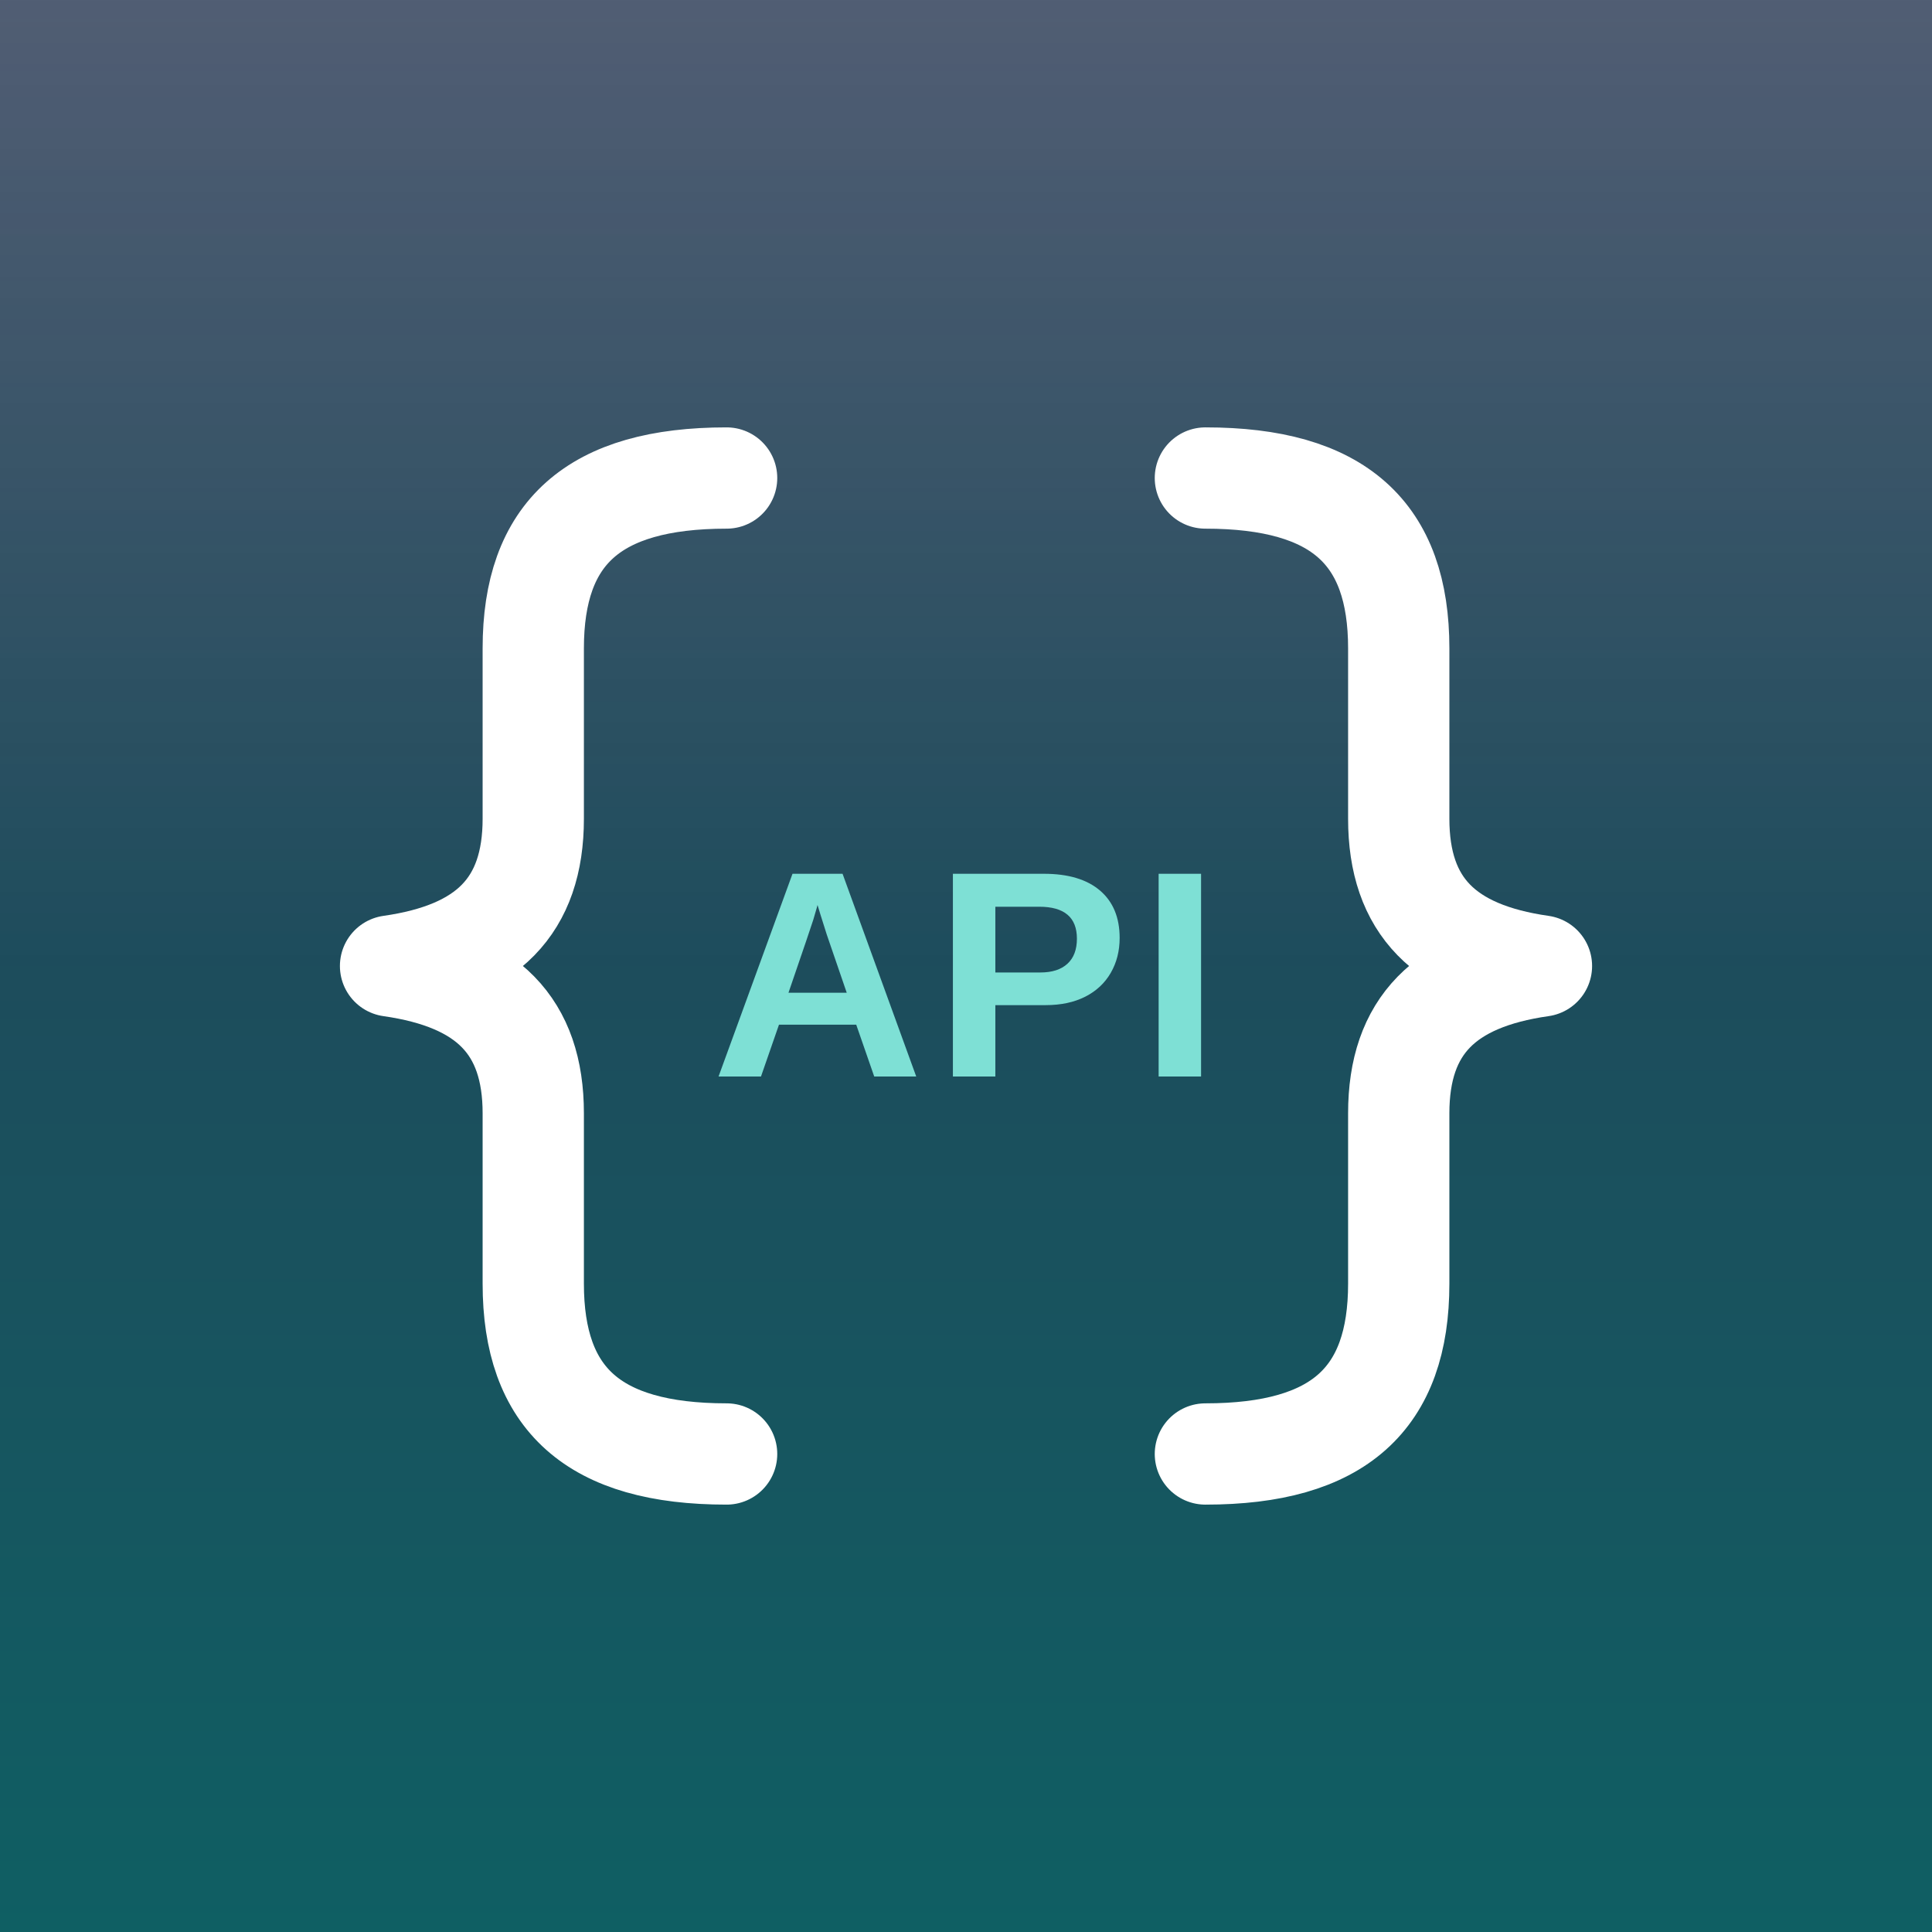
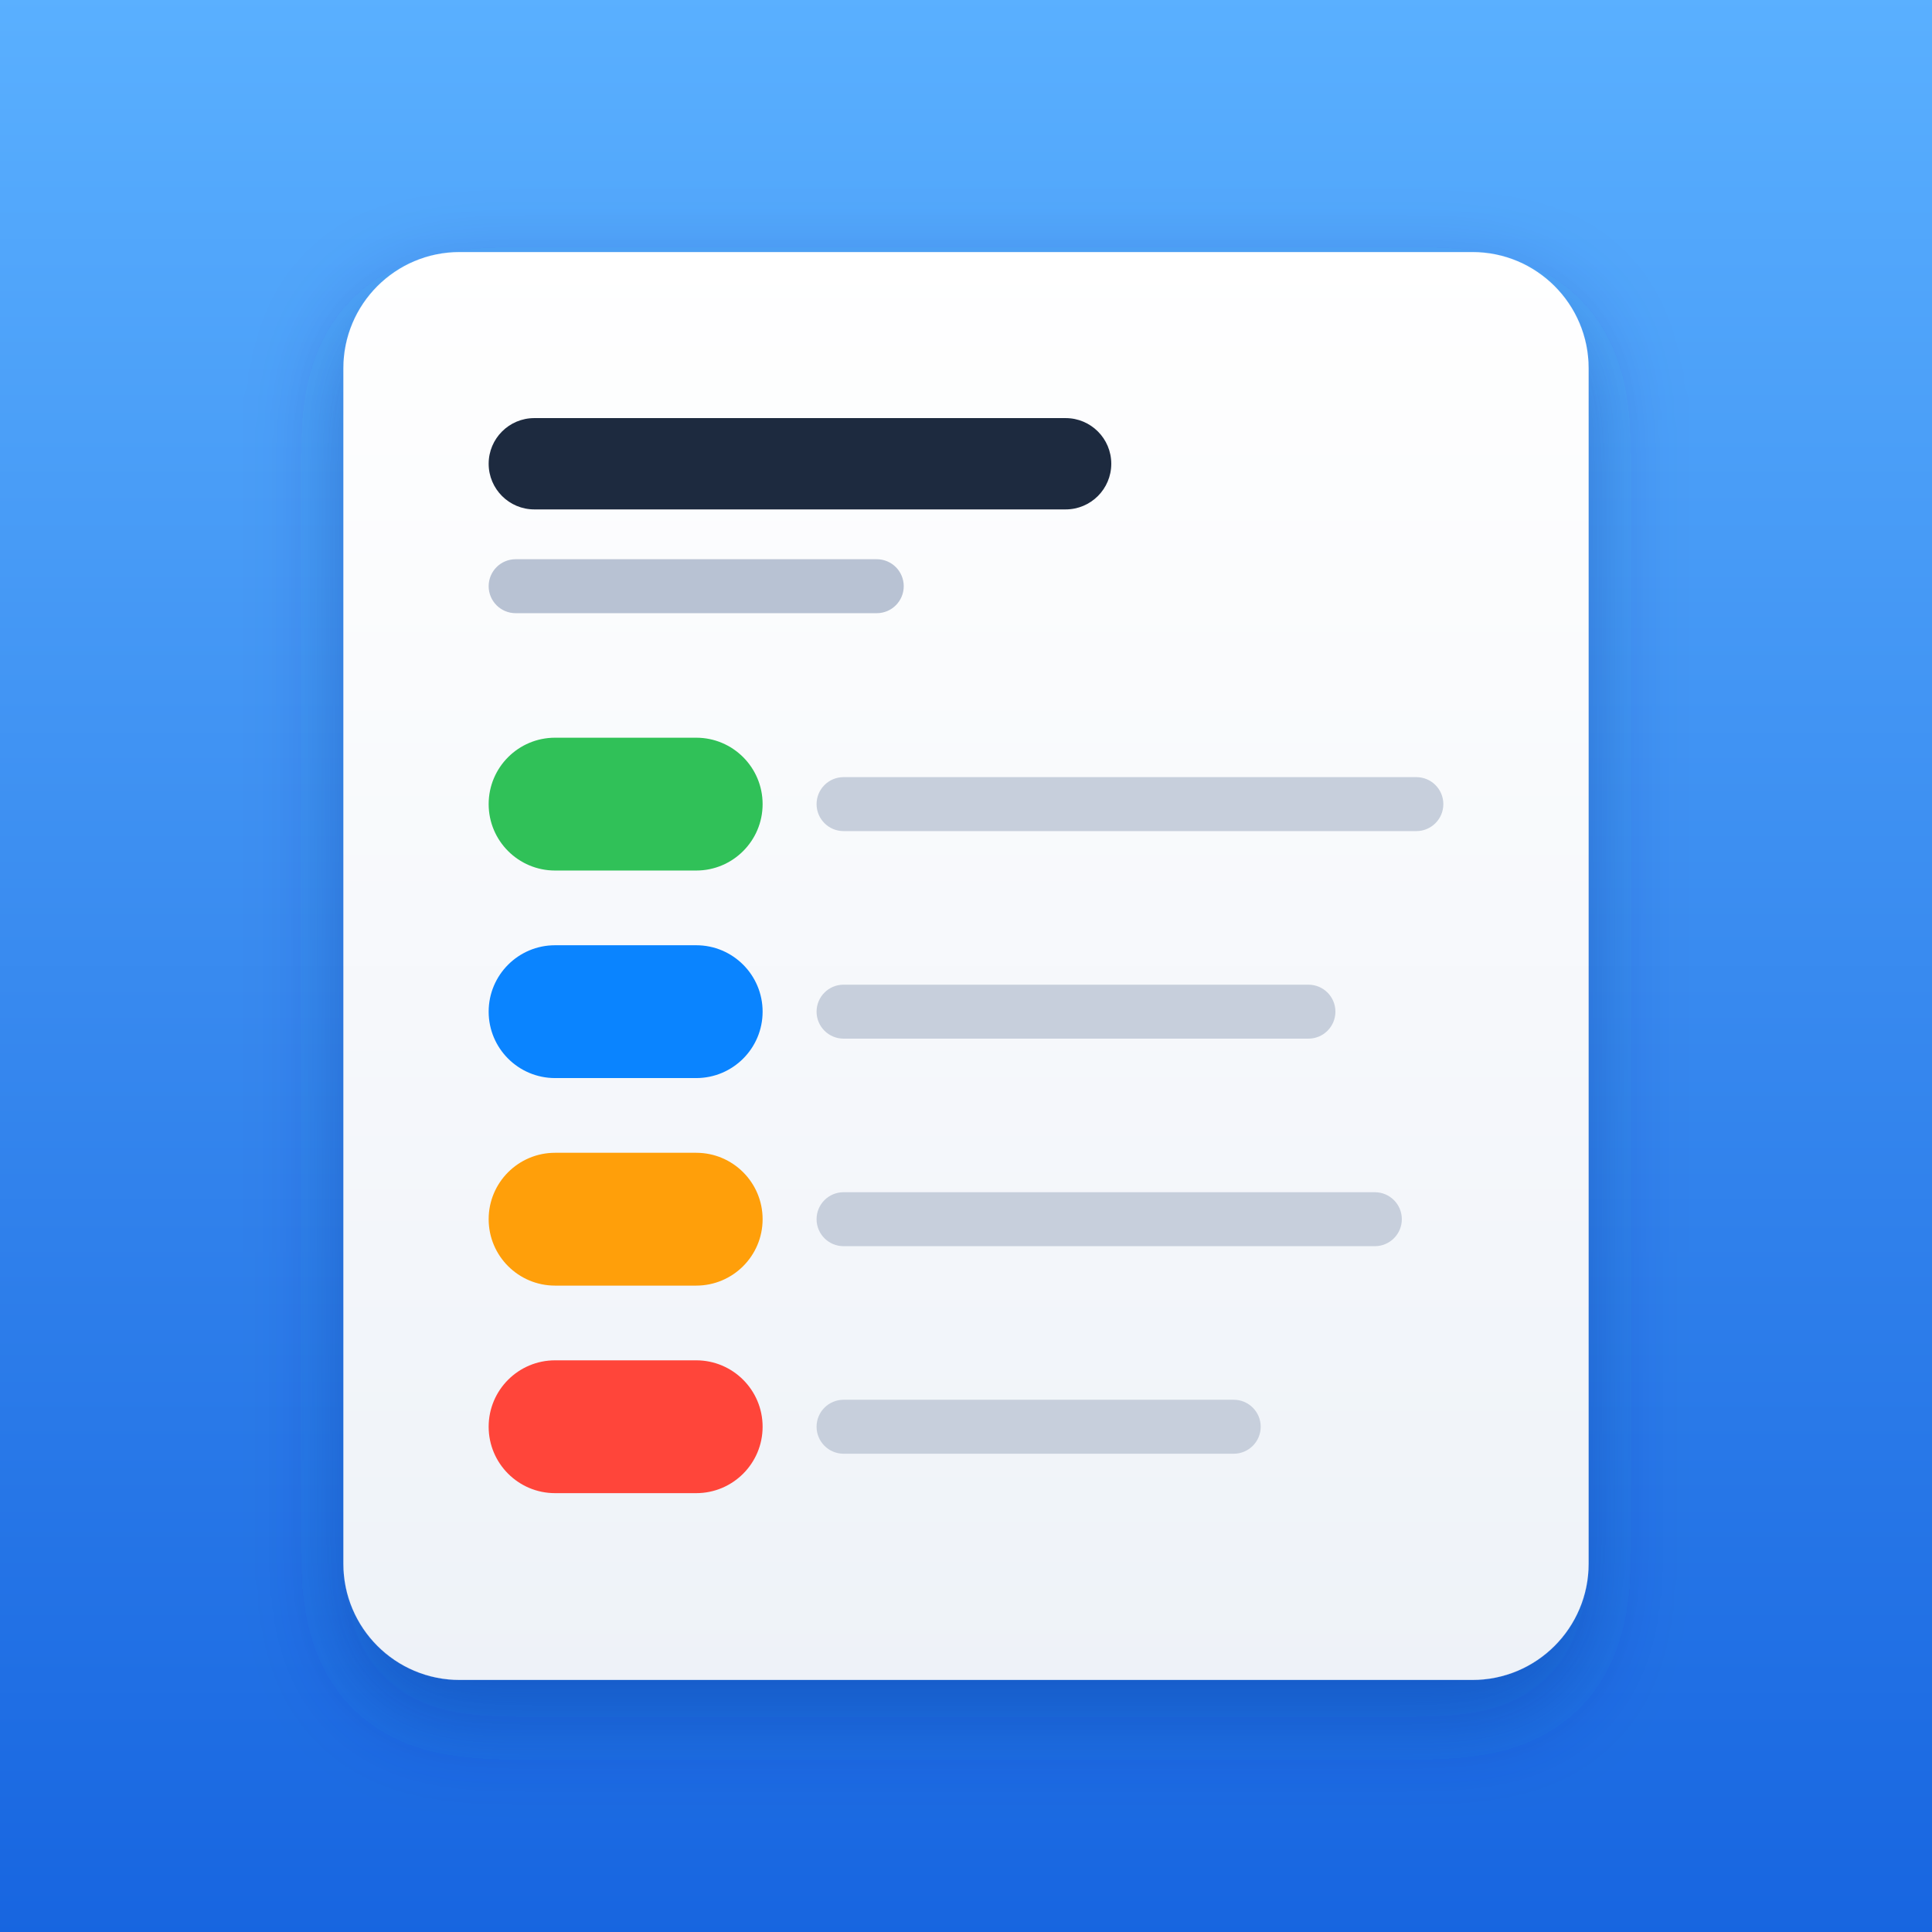
<svg xmlns="http://www.w3.org/2000/svg" viewBox="0 0 1024 1024">
  <defs>
    <linearGradient id="bg" x1="0" y1="0" x2="0" y2="1">
-       <stop offset="0" stop-color="#2b3a55" />
-       <stop offset="1" stop-color="#0f5f63" />
+       <stop offset="0" stop-color="#5ab0ff" />
+       <stop offset="1" stop-color="#1765e0" />
    </linearGradient>
-     <linearGradient id="shine" x1="0" y1="0" x2="0" y2="1">
-       <stop offset="0" stop-color="#ffffff" stop-opacity="0.18" />
-       <stop offset="0.5" stop-color="#ffffff" stop-opacity="0" />
+     <linearGradient id="paper" x1="0" y1="0" x2="0" y2="1">
+       <stop offset="0" stop-color="#ffffff" />
+       <stop offset="1" stop-color="#eef2f8" />
    </linearGradient>
+     <filter id="shadow" x="-20%" y="-20%" width="140%" height="140%">
+       <feDropShadow dx="0" dy="18" stdDeviation="22" flood-color="#0b3a8a" flood-opacity="0.35" />
+     </filter>
  </defs>
  <rect width="1024" height="1024" fill="url(#bg)" />
-   <rect width="1024" height="1024" fill="url(#shine)" />
-   <g transform="translate(512 512) scale(1.22) translate(-512 -512)">
-     <g fill="none" stroke="#ffffff" stroke-width="44" stroke-linecap="round" stroke-linejoin="round">
-       <path d="M408 300c-58 0-84 24-84 74v74c0 38-20 58-62 64 42 6 62 26 62 64v74c0 50 26 74 84 74" />
-       <path d="M616 300c58 0 84 24 84 74v74c0 38 20 58 62 64-42 6-62 26-62 64v74c0 50-26 74-84 74" />
+   <g transform="translate(512 512) scale(1.1) translate(-512 -512)">
+     <rect x="212" y="168" width="600" height="688" rx="56" fill="url(#paper)" filter="url(#shadow)" />
+     <rect x="282" y="248" width="300" height="44" rx="22" fill="#1d2a3f" />
+     <rect x="282" y="316" width="200" height="26" rx="13" fill="#b8c2d3" />
+     <g>
+       <rect x="282" y="402" width="132" height="64" rx="32" fill="#30c158" />
+       <rect x="440" y="421" width="302" height="26" rx="13" fill="#c7cfdc" />
+       <rect x="282" y="502" width="132" height="64" rx="32" fill="#0a84ff" />
+       <rect x="440" y="521" width="250" height="26" rx="13" fill="#c7cfdc" />
+       <rect x="282" y="602" width="132" height="64" rx="32" fill="#ff9f0a" />
+       <rect x="440" y="621" width="282" height="26" rx="13" fill="#c7cfdc" />
+       <rect x="282" y="702" width="132" height="64" rx="32" fill="#ff453a" />
+       <rect x="440" y="721" width="214" height="26" rx="13" fill="#c7cfdc" />
    </g>
-     <text x="512" y="560" text-anchor="middle" font-family="-apple-system, BlinkMacSystemFont, 'Helvetica Neue', Arial, sans-serif" font-size="128" font-weight="700" fill="#7ee0d5" letter-spacing="4">API</text>
  </g>
</svg>
